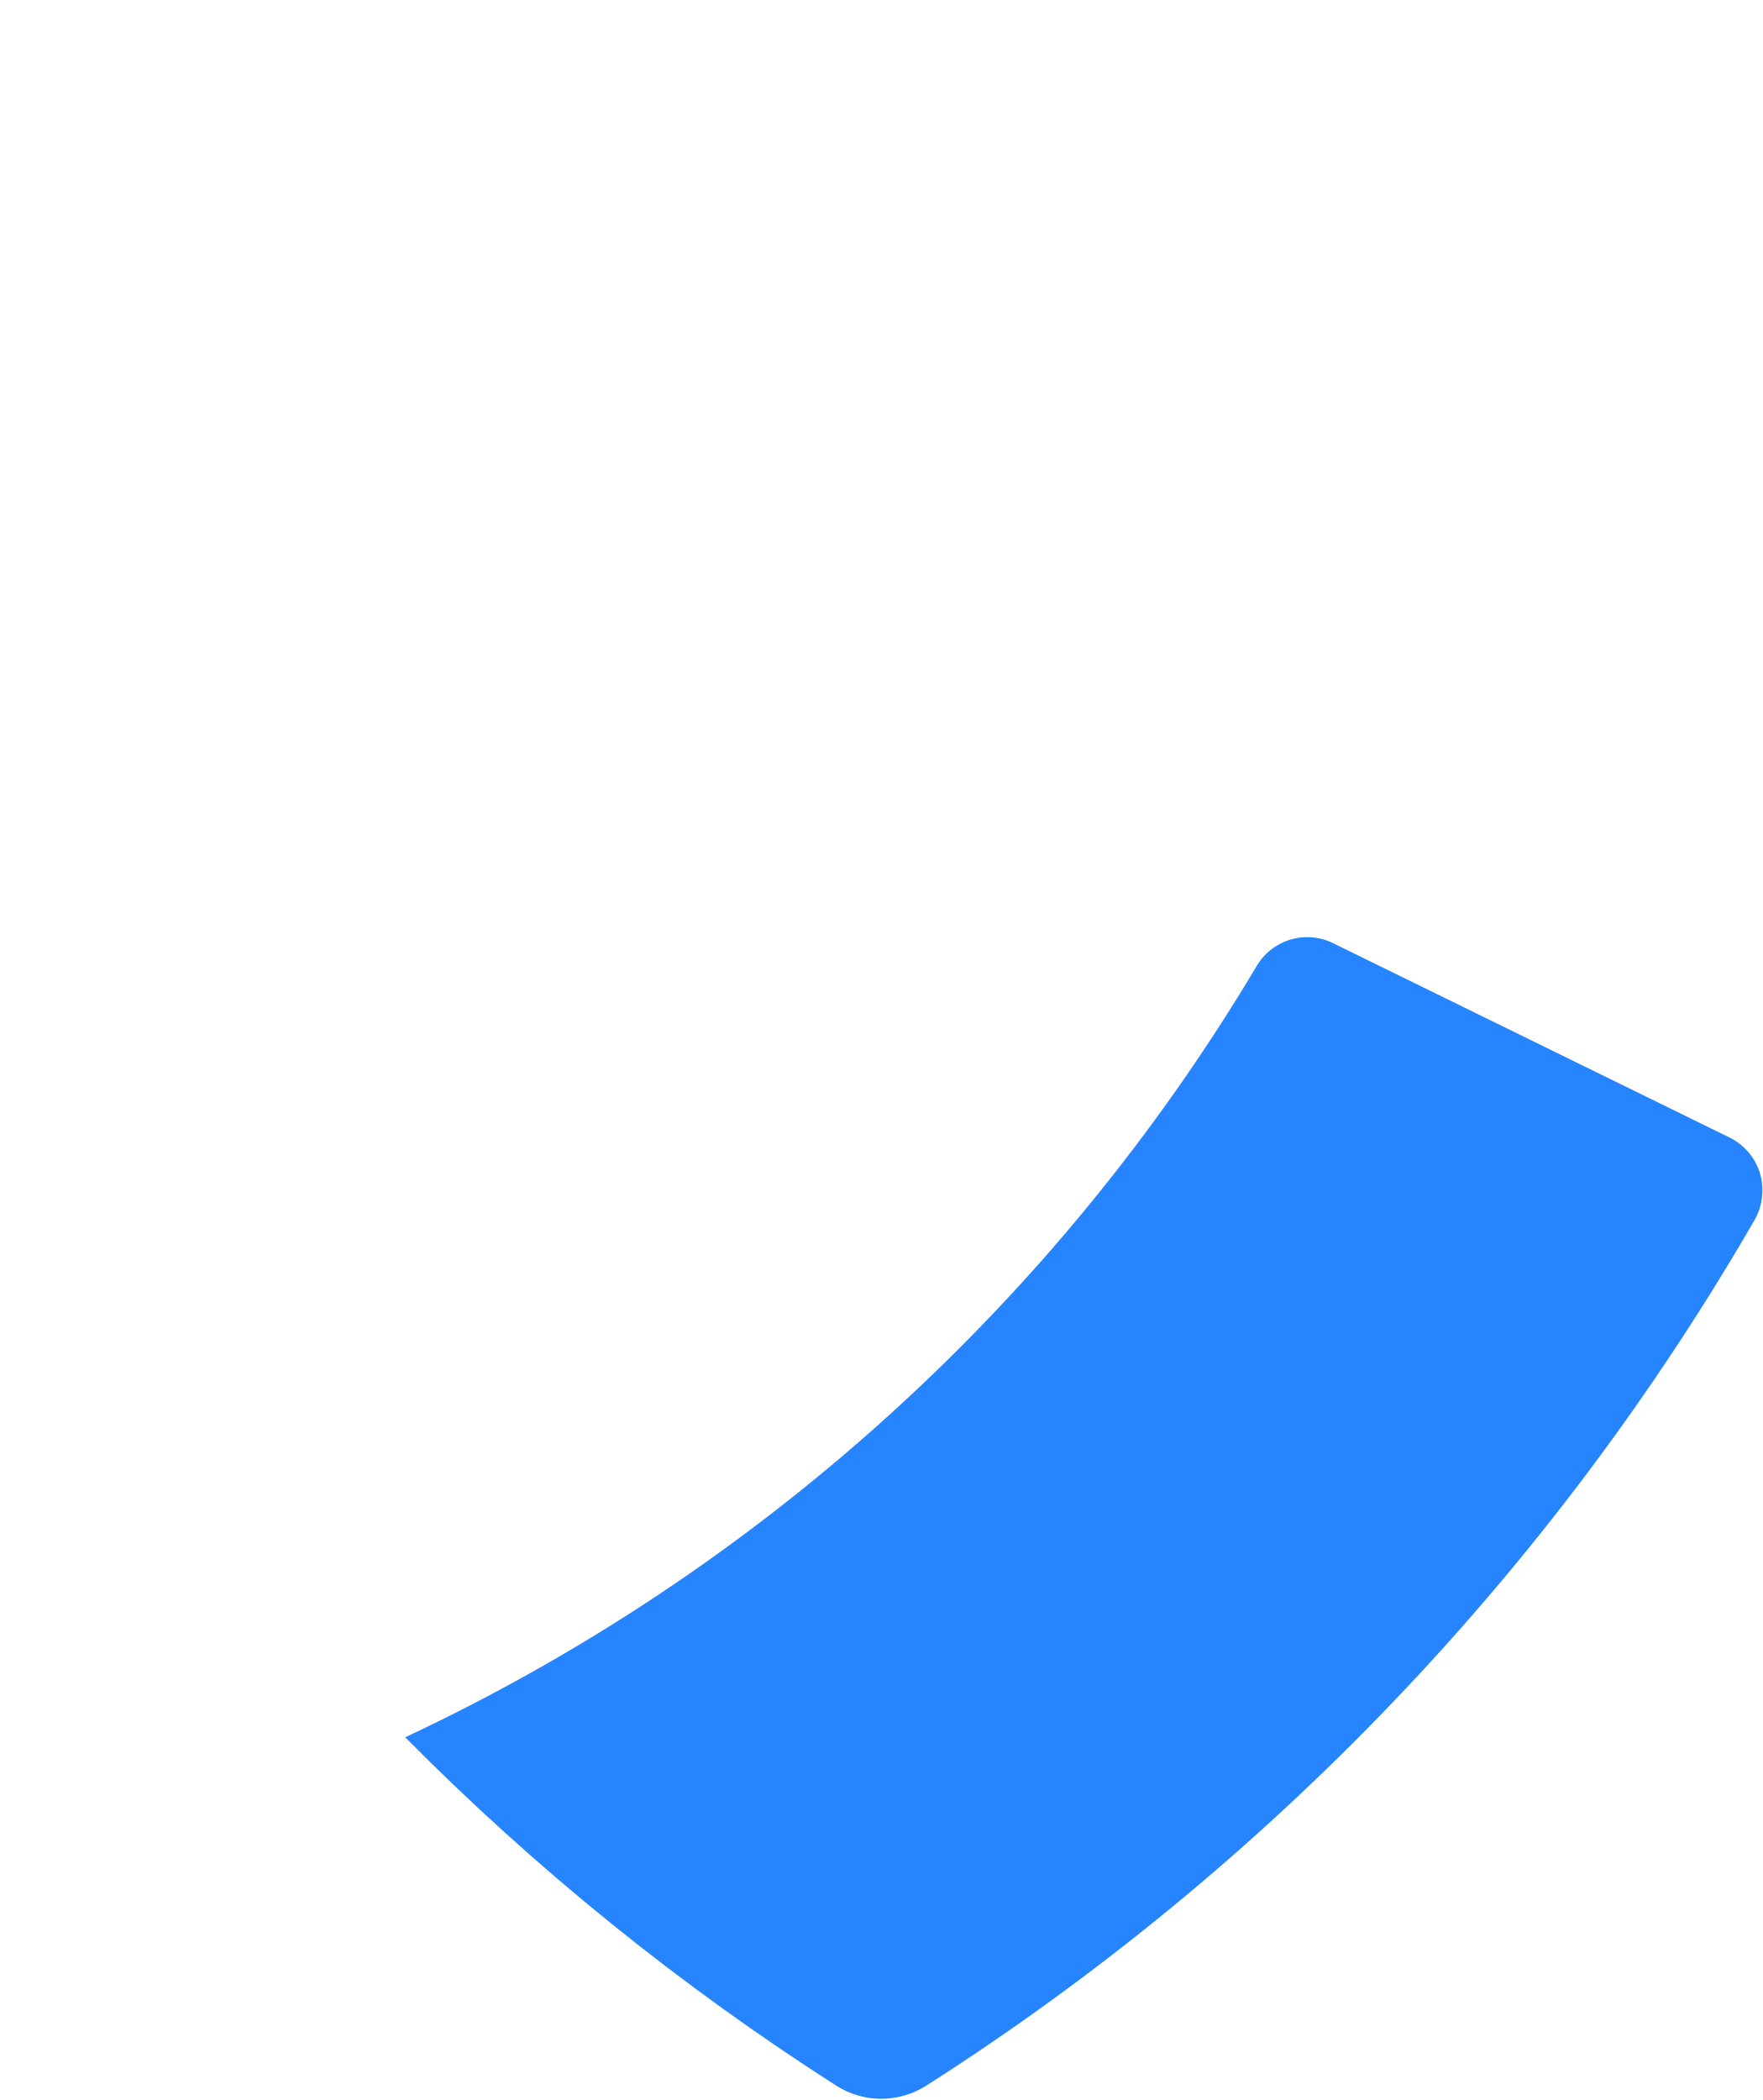
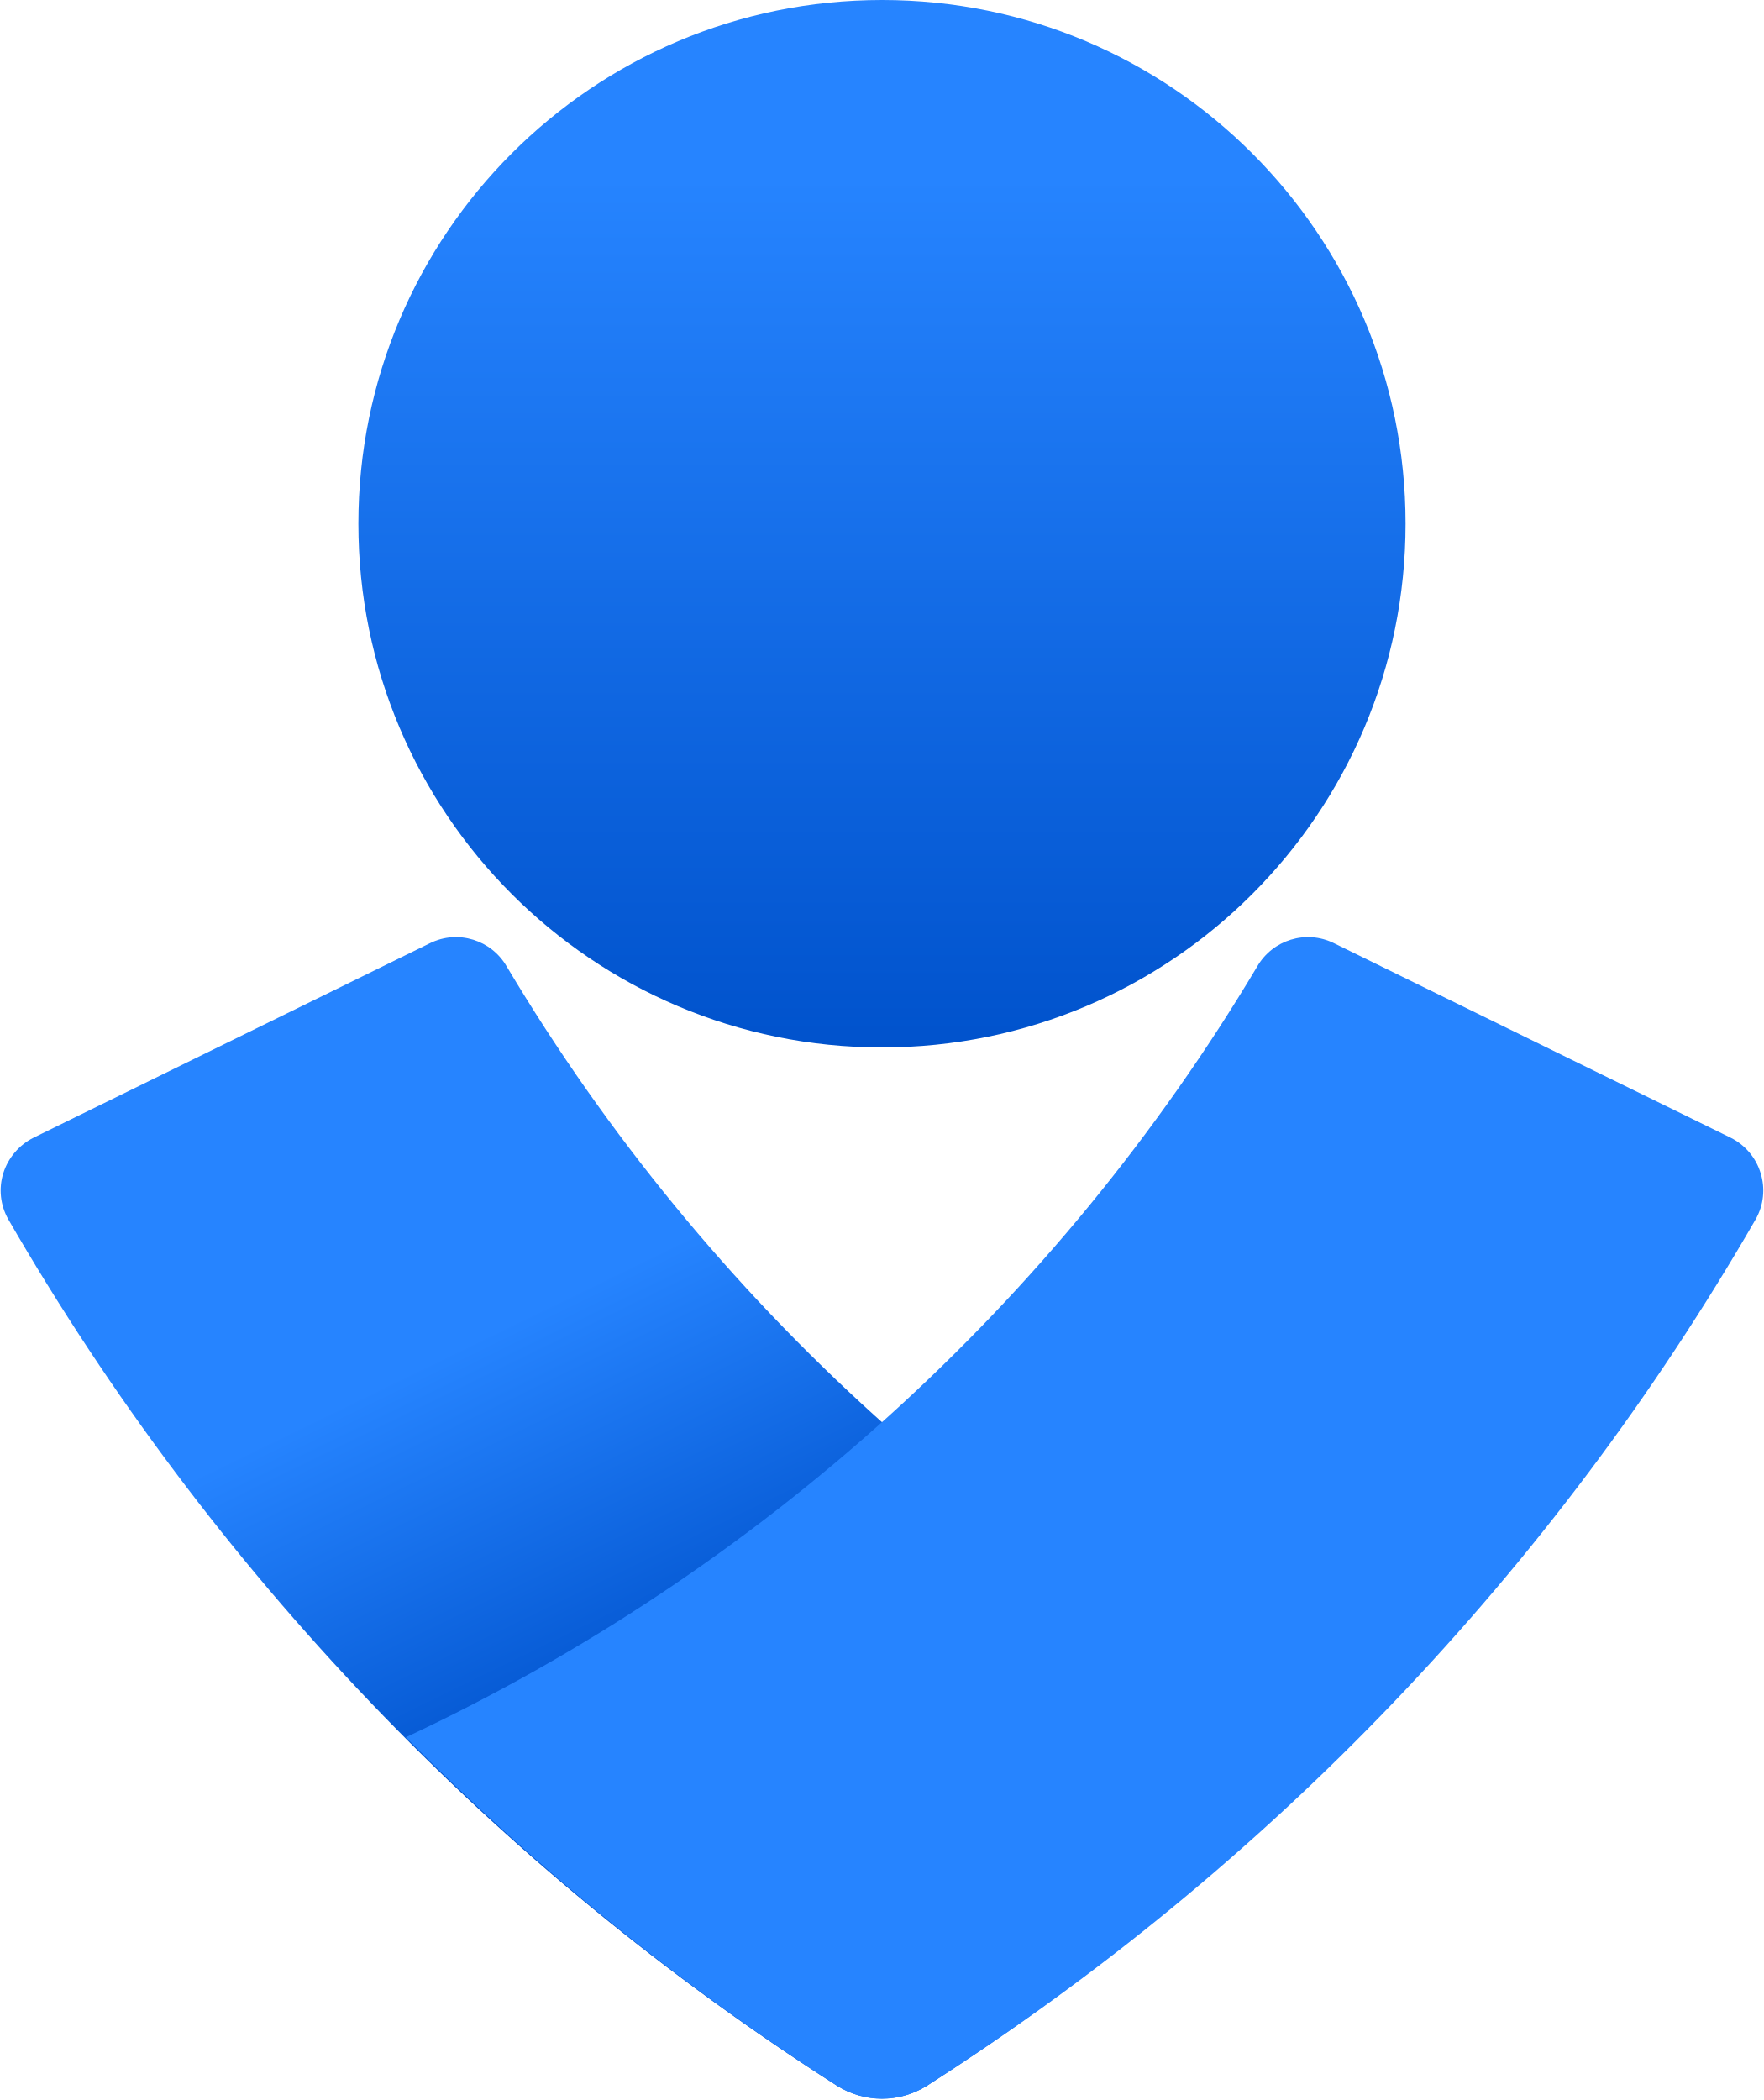
- <svg xmlns="http://www.w3.org/2000/svg" role="img" viewBox="0 0 26.859 32" height="32" width="26.859">
-   <path d="M13.43 0C9.023 0 5.453 3.574 5.45 7.98c0 4.407 3.573 7.977 7.98 7.98 4.406-.003 7.98-3.573 7.98-7.98A7.982 7.982 0 0 0 13.43 0" fill="url(#1381__1379__425__423__269__267__opsgenie-lp-0)" />
-   <path d="M12.75 31.785A38.507 38.507 0 0 1 .113 18.578a.901.901 0 0 1 .39-1.242l6.044-2.965a.887.887 0 0 1 1.164.36 29.873 29.873 0 0 0 12.973 11.742 38.918 38.918 0 0 1-6.575 5.312 1.275 1.275 0 0 1-1.359 0" fill="url(#1382__1380__424__422__270__268__opsgenie-lp-1)" />
-   <path d="M14.11 31.785a38.507 38.507 0 0 0 12.636-13.207.92.92 0 0 0 .074-.703.9.9 0 0 0-.46-.54l-6.047-2.964a.893.893 0 0 0-1.168.36 29.863 29.863 0 0 1-12.97 11.742 38.237 38.237 0 0 0 6.575 5.312c.414.262.941.262 1.36 0" fill="rgb(14.902%, 51.765%, 100%)" />
+ <svg xmlns="http://www.w3.org/2000/svg" width="26.88" height="32" viewBox="0 0 26.88 32">
+   <defs>
+     <linearGradient id="linear-pattern-0" gradientUnits="userSpaceOnUse" x1="0.5" y1="0.166" x2="0.5" y2="1.193" gradientTransform="matrix(15.95984, 0, 0, 15.95984, 5.459672, -0.000000000000002368)">
+       <stop offset="0" stop-color="rgb(14.902%, 51.765%, 100%)" stop-opacity="1" />
+       <stop offset="0.82" stop-color="rgb(0%, 32.157%, 80%)" stop-opacity="1" />
+     </linearGradient>
+     <linearGradient id="linear-pattern-1" gradientUnits="userSpaceOnUse" x1="0.412" y1="0.312" x2="0.677" y2="0.787" gradientTransform="matrix(20.68443, 0, 0, 17.69918, 0.0104914, 14.28115)">
+       <stop offset="0" stop-color="rgb(14.902%, 51.765%, 100%)" stop-opacity="1" />
+       <stop offset="0.62" stop-color="rgb(0%, 32.157%, 80%)" stop-opacity="1" />
+     </linearGradient>
+   </defs>
+   <path fill-rule="nonzero" fill="url(#linear-pattern-0)" d="M 21.418 7.98 C 21.418 12.387 17.848 15.961 13.441 15.961 C 9.031 15.961 5.461 12.387 5.461 7.98 C 5.461 3.574 9.031 0 13.441 0 C 17.848 0 21.418 3.574 21.418 7.98 Z M 21.418 7.98 " />
+   <path fill-rule="nonzero" fill="url(#linear-pattern-1)" d="M 12.758 31.785 C 7.547 28.461 3.215 23.93 0.125 18.578 C 0.004 18.363 -0.023 18.109 0.051 17.875 C 0.125 17.641 0.293 17.445 0.512 17.336 L 6.555 14.371 C 6.977 14.164 7.488 14.32 7.723 14.73 C 10.777 19.852 15.297 23.941 20.695 26.473 C 18.703 28.477 16.5 30.258 14.121 31.785 C 13.703 32.043 13.176 32.043 12.758 31.785 " />
+   <path fill-rule="nonzero" fill="rgb(14.902%, 51.765%, 100%)" fill-opacity="1" d="M 14.121 31.785 C 19.332 28.461 23.668 23.93 26.754 18.578 C 26.875 18.363 26.902 18.109 26.828 17.875 C 26.758 17.641 26.59 17.445 26.371 17.336 L 20.324 14.371 C 19.902 14.164 19.391 14.32 19.156 14.73 C 16.102 19.852 11.582 23.941 6.184 26.473 C 8.176 28.48 10.379 30.262 12.758 31.785 C 13.176 32.047 13.703 32.047 14.121 31.785 " />
</svg>
